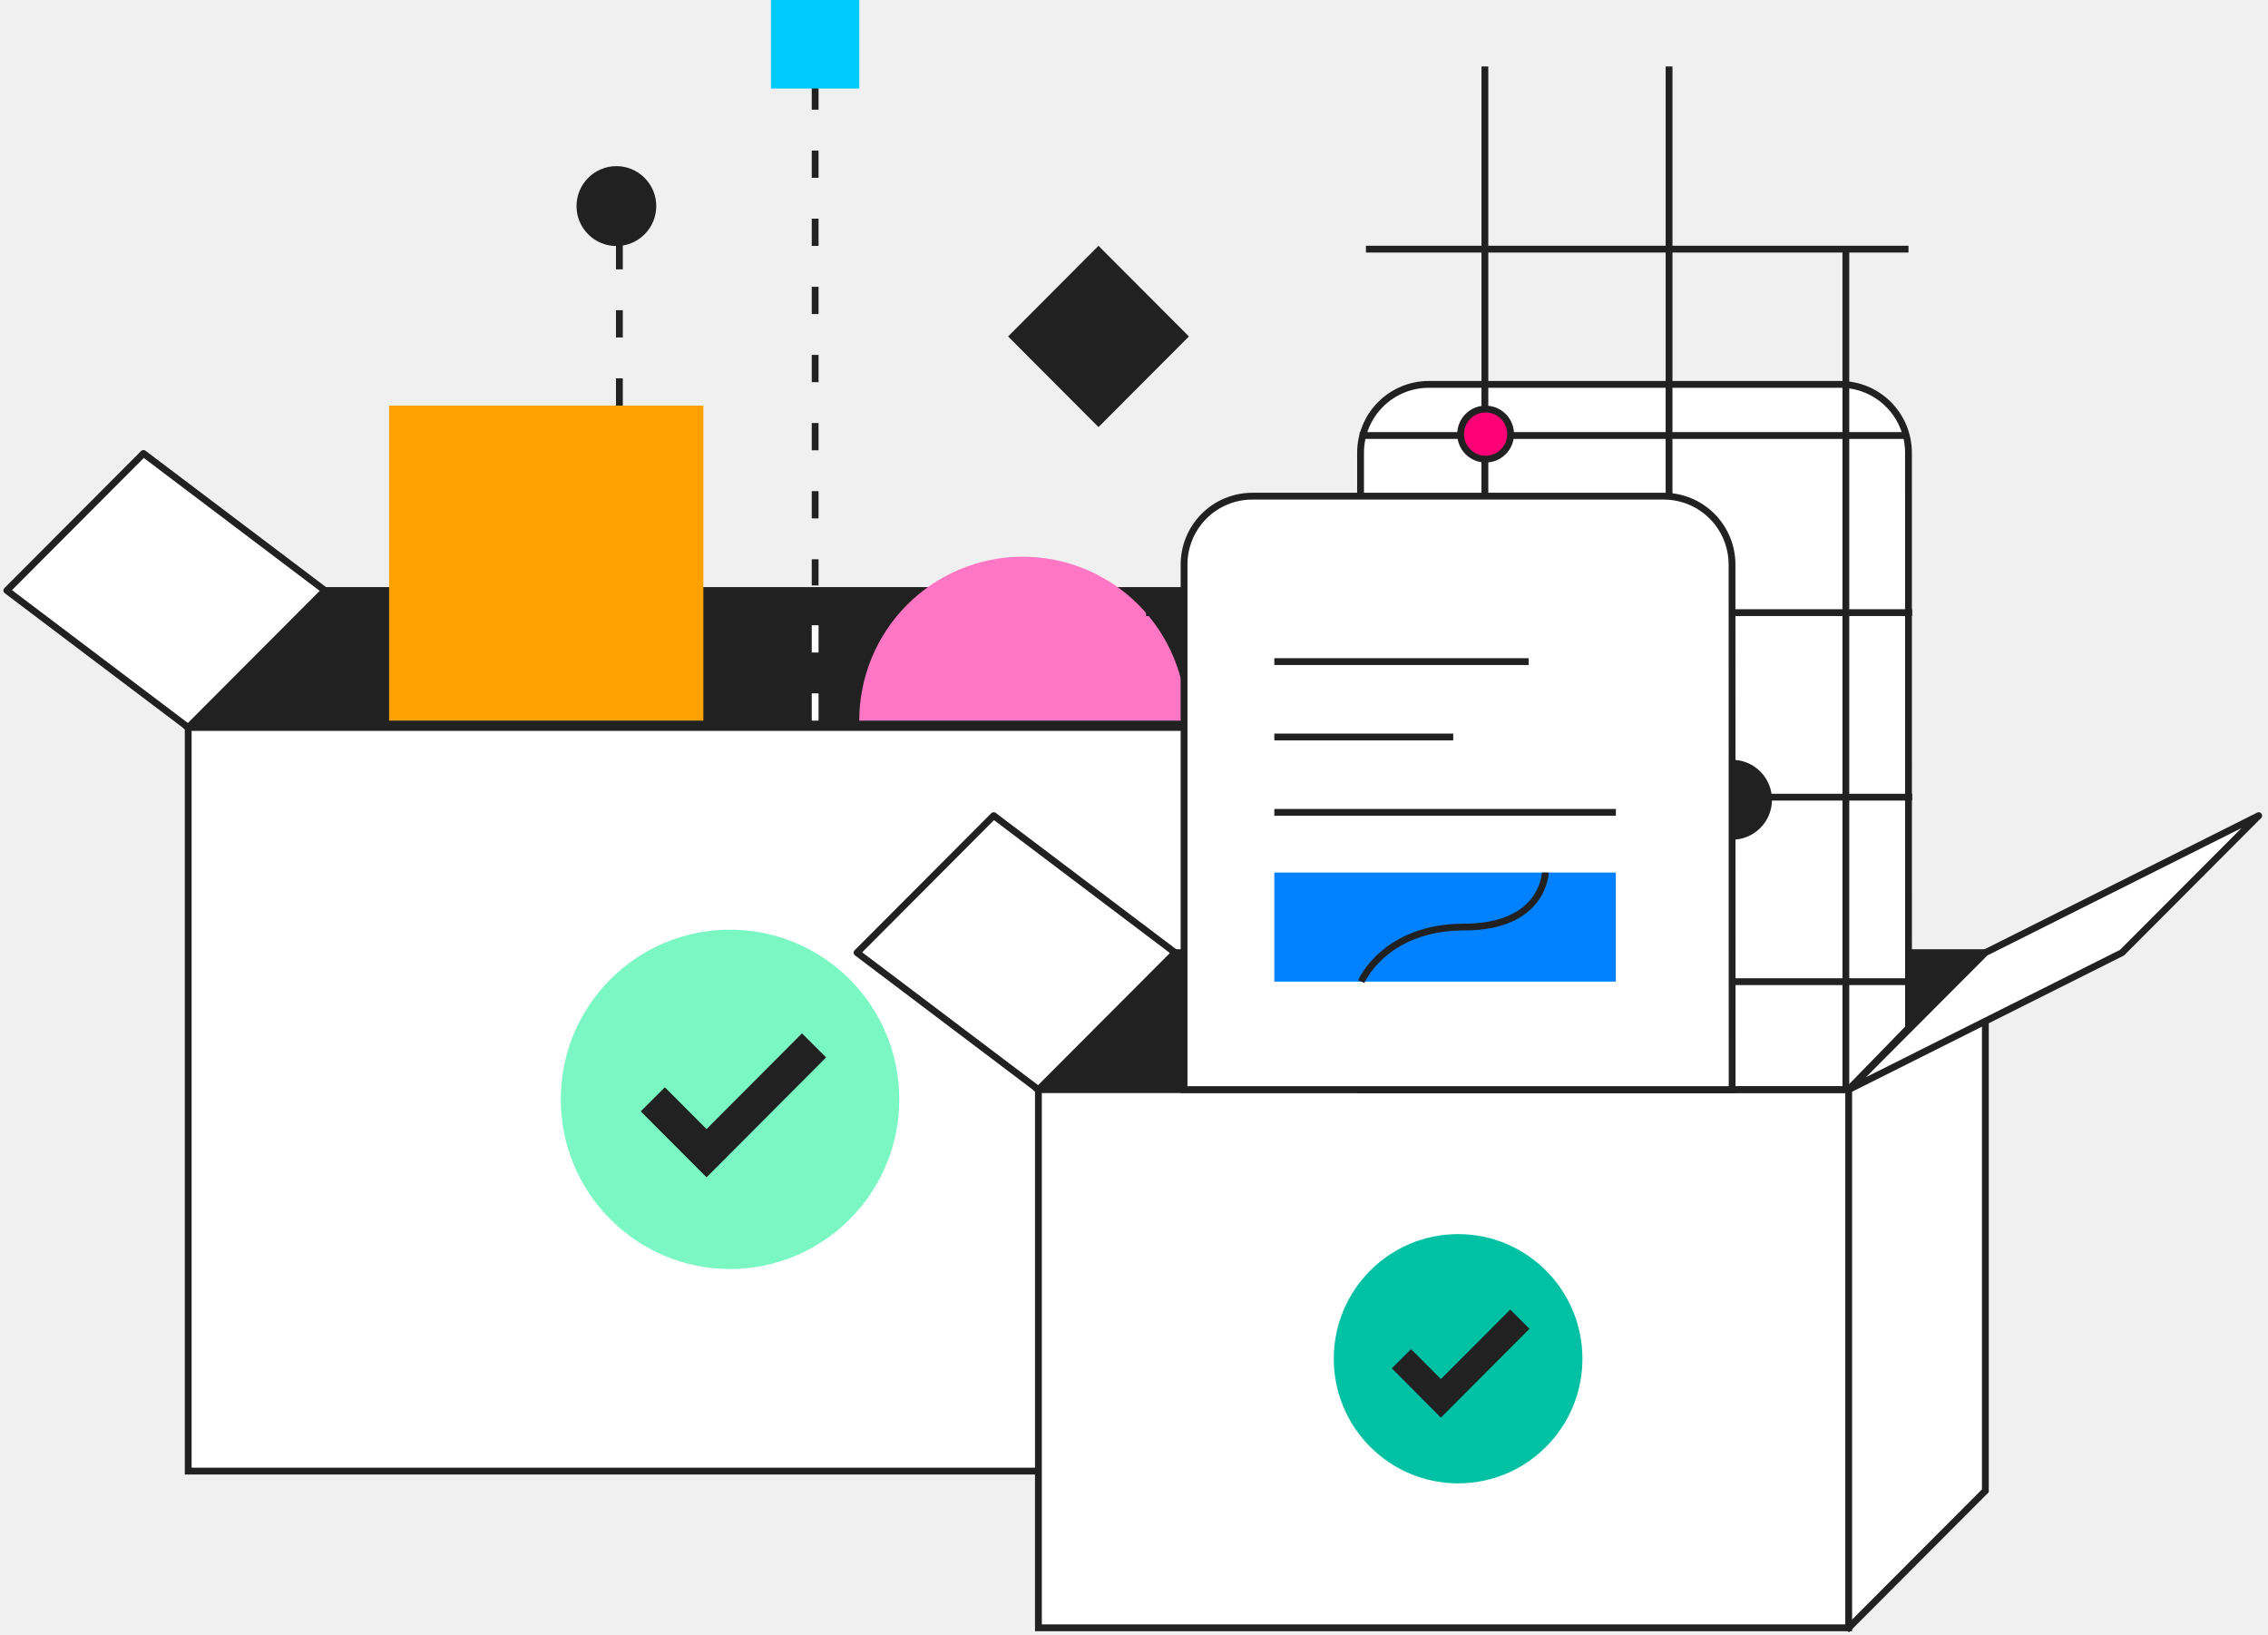
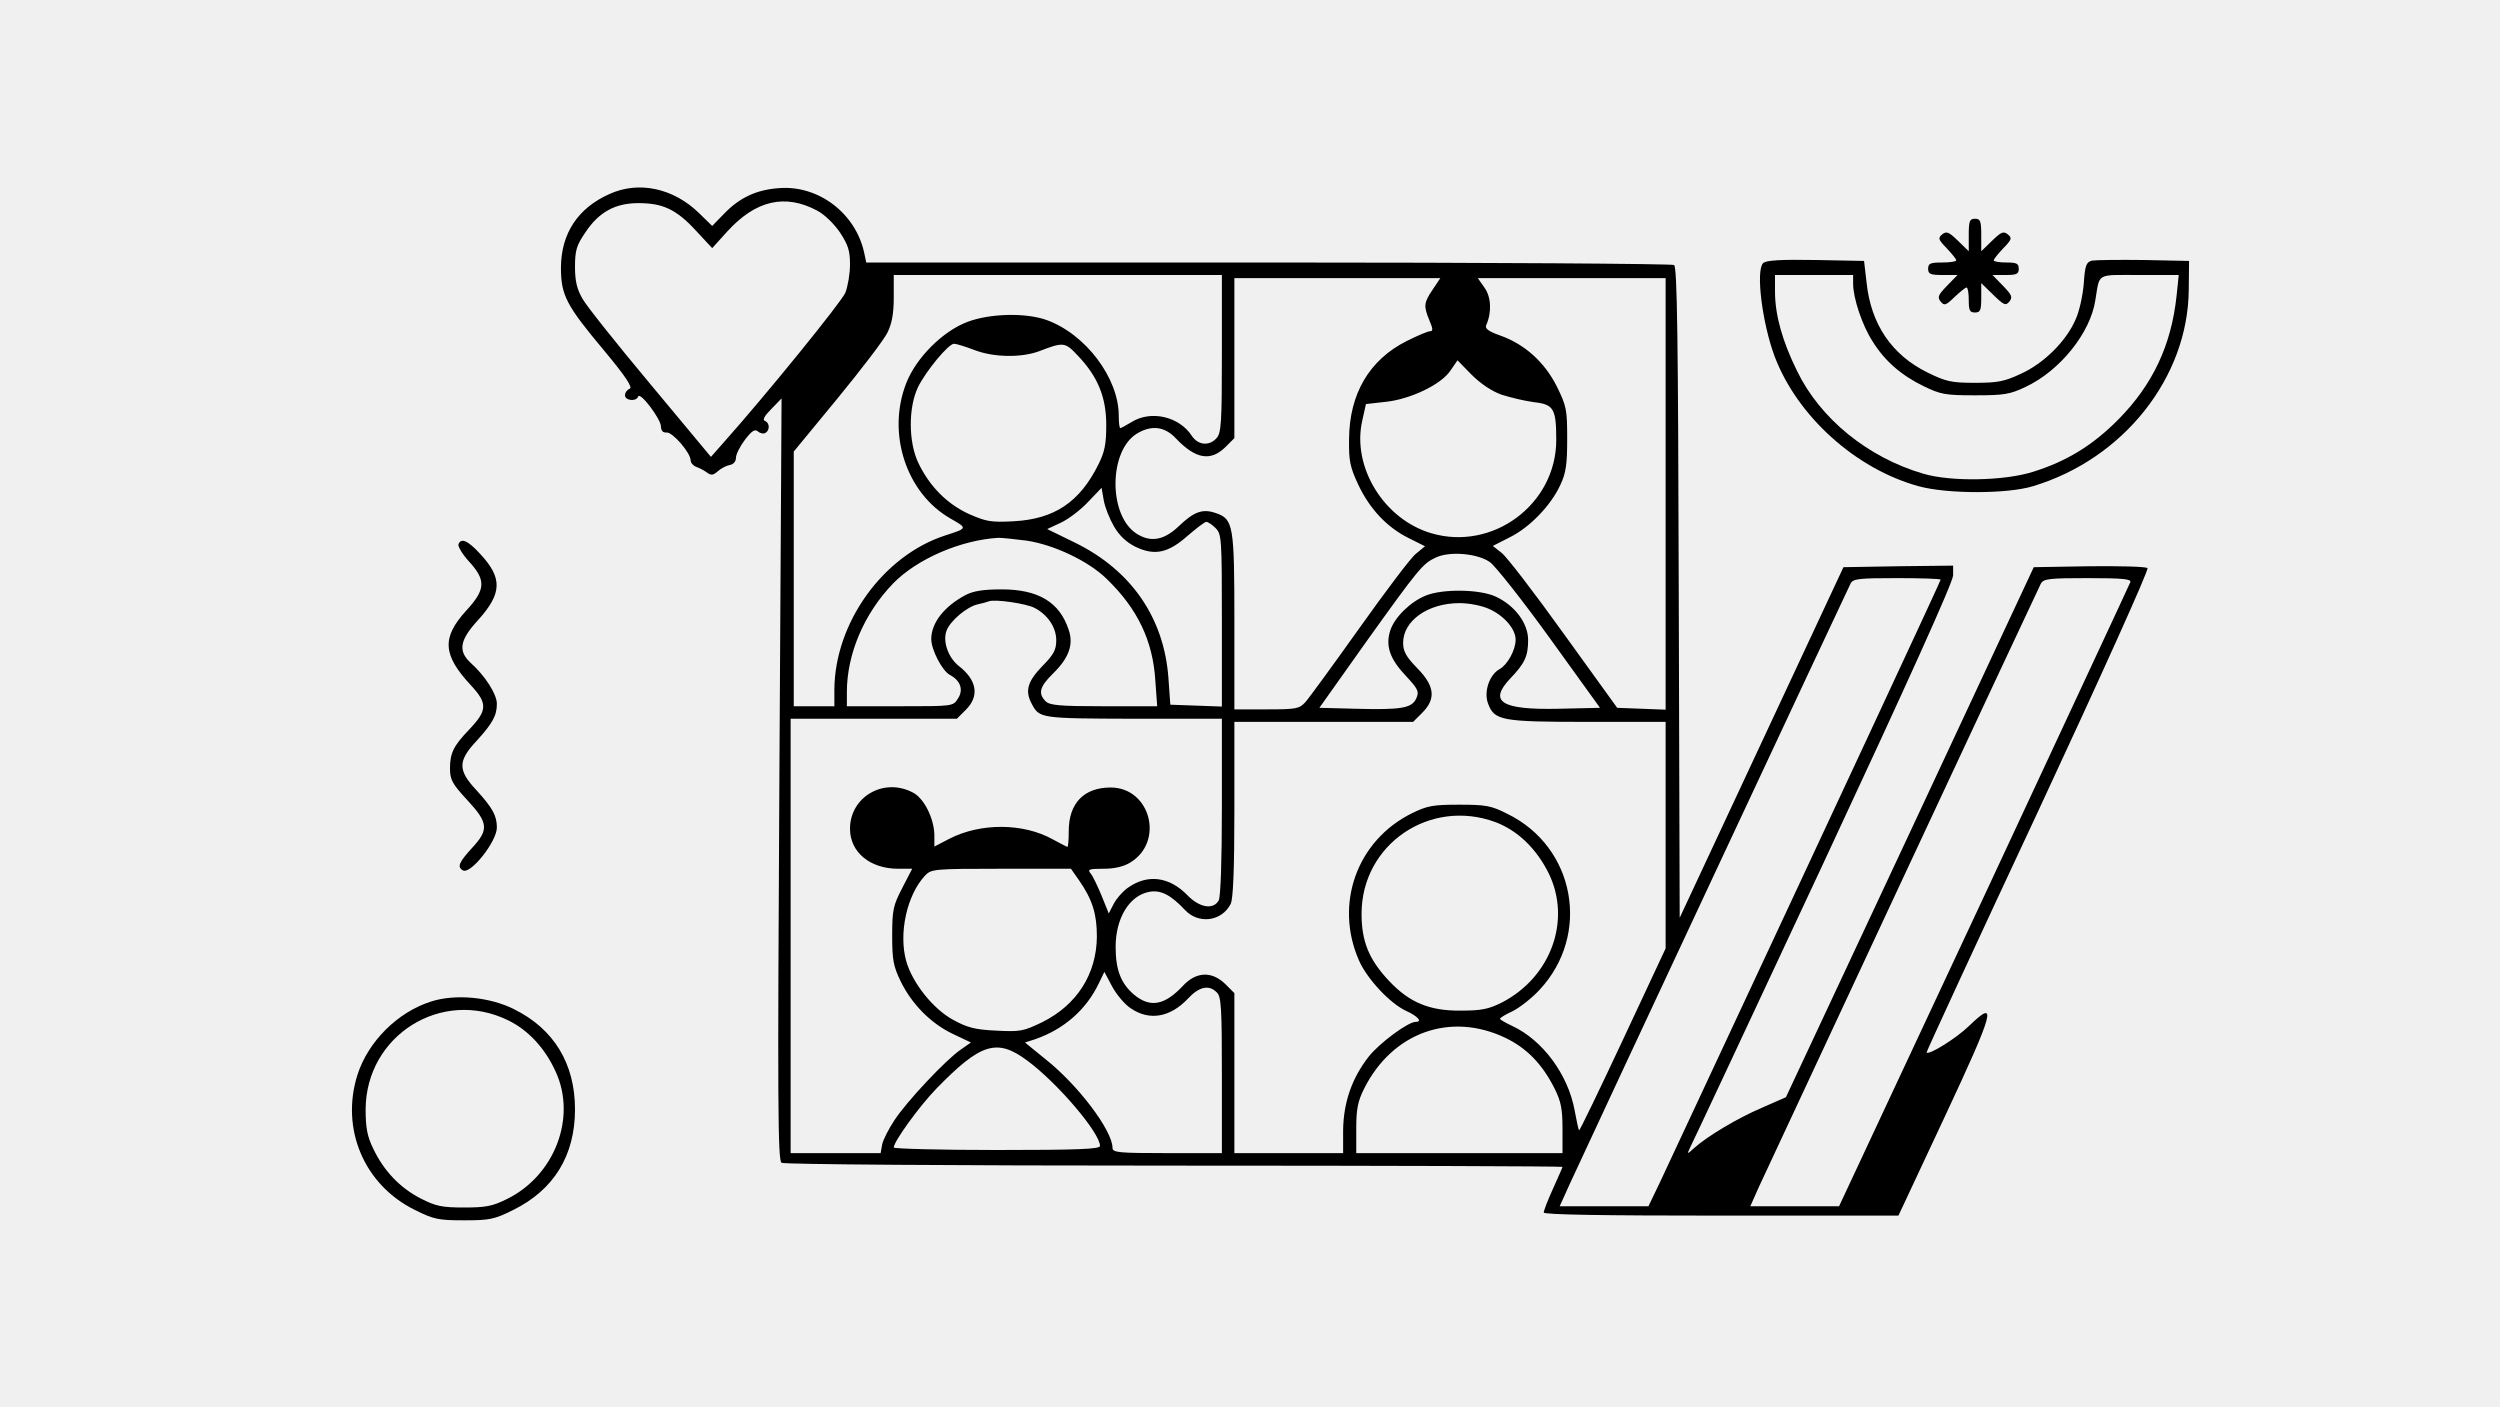
- <svg xmlns="http://www.w3.org/2000/svg" width="333" height="240" viewBox="0 0 333 240" fill="none">
-   <path d="M90.943 35.54V110.125" stroke="#212121" stroke-miterlimit="10" stroke-dasharray="4 6" />
-   <path d="M206.807 195.853L186.733 215.971L27.633 106.796L47.699 86.686H206.807V195.853Z" fill="white" stroke="#212121" stroke-miterlimit="10" />
-   <path d="M186.733 106.796H27.633V215.963H186.733V106.796Z" fill="white" stroke="#212121" stroke-miterlimit="10" />
-   <path d="M107.185 186.293C120.91 186.293 132.036 175.142 132.036 161.387C132.036 147.632 120.91 136.482 107.185 136.482C93.46 136.482 82.334 147.632 82.334 161.387C82.334 175.142 93.46 186.293 107.185 186.293Z" fill="#7AF7C2" />
-   <path d="M119.522 153.472L103.74 169.296L95.85 161.388" stroke="#212121" stroke-width="5" stroke-miterlimit="10" />
-   <path d="M186.732 106.796L206.806 86.686" stroke="#212121" stroke-miterlimit="10" />
-   <path d="M226.872 86.687L246.945 66.569L206.806 86.687L186.732 106.796L226.872 86.687Z" fill="white" stroke="#212121" stroke-linecap="round" stroke-linejoin="round" />
-   <path d="M291.5 218.859L271.434 238.969L152.465 159.966L172.531 139.857H291.5V218.859Z" fill="white" stroke="#212121" stroke-miterlimit="10" />
-   <path d="M271.434 159.966H152.465V238.969H271.434V159.966Z" fill="white" stroke="#212121" stroke-miterlimit="10" />
-   <path d="M214.087 217.762C224.169 217.762 232.342 209.571 232.342 199.467C232.342 189.364 224.169 181.173 214.087 181.173C204.005 181.173 195.832 189.364 195.832 199.467C195.832 209.571 204.005 217.762 214.087 217.762Z" fill="#00C1A4" />
-   <path d="M223.157 193.66L211.56 205.283L205.766 199.468" stroke="#212121" stroke-width="4" stroke-miterlimit="10" />
-   <path d="M311.565 139.857L331.638 119.739L291.499 139.857L271.434 159.966L311.565 139.857Z" fill="white" stroke="#212121" stroke-linecap="round" stroke-linejoin="round" />
-   <path d="M125.834 139.857L145.9 119.739L172.531 139.857L152.465 159.966L125.834 139.857Z" fill="white" stroke="#212121" stroke-linecap="round" stroke-linejoin="round" />
-   <path d="M27.633 106.797L47.699 86.687H173.857V106.797H27.633Z" fill="#212121" />
-   <path d="M103.271 105.793V59.55H57.13V105.793H103.271Z" fill="#FFA100" />
-   <path d="M161.289 61.992L173.859 49.394L161.289 36.796L148.719 49.394L161.289 61.992Z" fill="#212121" stroke="#212121" stroke-miterlimit="10" />
-   <path d="M94.283 34.05L94.289 34.045C96.377 31.952 96.377 28.558 94.289 26.465L94.283 26.46C92.195 24.367 88.809 24.367 86.72 26.46L86.715 26.465C84.626 28.558 84.626 31.952 86.715 34.045L86.72 34.05C88.809 36.143 92.195 36.143 94.283 34.05Z" fill="#212121" stroke="#212121" stroke-miterlimit="10" />
-   <path d="M126.158 105.792C126.158 99.41 128.688 93.29 133.191 88.777C137.694 84.264 143.801 81.729 150.169 81.729C156.537 81.729 162.645 84.264 167.148 88.777C171.651 93.29 174.18 99.41 174.18 105.792" fill="#FF76C4" />
-   <path d="M280.217 150.915H199.746V66.469C199.746 63.806 200.802 61.252 202.68 59.37C204.559 57.487 207.107 56.429 209.764 56.429H270.176C272.833 56.429 275.381 57.487 277.26 59.37C279.139 61.252 280.194 63.806 280.194 66.469L280.217 150.915Z" fill="white" />
-   <path d="M271.02 160.367V36.847" stroke="#212121" stroke-miterlimit="10" />
-   <path d="M245.06 160.367V9.759" stroke="#212121" stroke-miterlimit="10" />
-   <path d="M218.02 160.367V9.759" stroke="#212121" stroke-miterlimit="10" />
-   <path d="M280.754 144.114H173.674" stroke="#212121" stroke-miterlimit="10" />
-   <path d="M280.753 117.027H176.918" stroke="#212121" stroke-miterlimit="10" />
-   <path d="M280.753 89.939H168.266" stroke="#212121" stroke-miterlimit="10" />
-   <path d="M279.672 63.935H199.633" stroke="#212121" stroke-miterlimit="10" />
-   <path d="M280.216 36.575H200.555" stroke="#212121" stroke-miterlimit="10" />
-   <path d="M258.1 121.203L258.105 121.197C260.194 119.104 260.194 115.711 258.105 113.618L258.1 113.612C256.011 111.519 252.625 111.519 250.537 113.612L250.531 113.618C248.443 115.711 248.443 119.104 250.531 121.197L250.537 121.203C252.625 123.296 256.011 123.296 258.1 121.203Z" fill="#212121" stroke="#212121" stroke-miterlimit="10" />
-   <path d="M280.219 150.915L271.427 159.966H199.764V66.469C199.764 63.806 200.819 61.252 202.698 59.37C204.576 57.487 207.124 56.429 209.781 56.429H270.194C272.851 56.429 275.399 57.487 277.277 59.37C279.156 61.252 280.212 63.806 280.212 66.469L280.219 150.915Z" stroke="#212121" stroke-miterlimit="10" />
-   <path d="M254.321 159.959H173.85V82.879C173.85 80.217 174.905 77.663 176.784 75.78C178.662 73.898 181.21 72.84 183.867 72.84H244.288C246.944 72.84 249.492 73.898 251.371 75.78C253.25 77.663 254.305 80.217 254.305 82.879L254.321 159.959Z" fill="white" stroke="#212121" stroke-miterlimit="10" />
-   <path d="M187.104 97.127H224.446" stroke="#212121" stroke-miterlimit="10" />
-   <path d="M187.104 119.26H237.252" stroke="#212121" stroke-miterlimit="10" />
-   <path d="M187.104 108.194H213.372" stroke="#212121" stroke-miterlimit="10" />
-   <path d="M237.245 128.095H187.104V144.104H237.245V128.095Z" fill="#0081FF" />
-   <path d="M1 86.687L21.066 66.569L47.697 86.687L27.631 106.796L1 86.687Z" fill="white" stroke="#212121" stroke-linecap="round" stroke-linejoin="round" />
-   <path d="M119.684 12.102V85.945" stroke="#212121" stroke-miterlimit="10" stroke-dasharray="4 6" />
-   <path d="M119.684 105.792V85.945" stroke="white" stroke-miterlimit="10" stroke-dasharray="4 6" />
-   <path d="M152.465 159.966L172.531 139.857H173.856V159.966H152.465Z" fill="#212121" />
-   <path d="M280.219 139.857V150.915L291.5 139.857H280.219Z" fill="#212121" />
-   <path d="M113.197 12.997L126.166 12.997V-9.53674e-05L113.197 -9.53674e-05V12.997Z" fill="#00CAFF" />
-   <path d="M199.863 144.104C199.863 144.104 203.277 136.096 214.982 136.096C226.687 136.096 226.895 128.095 226.895 128.095" stroke="#212121" stroke-miterlimit="10" />
-   <path d="M218.127 67.403C220.153 67.403 221.795 65.757 221.795 63.727C221.795 61.697 220.153 60.051 218.127 60.051C216.101 60.051 214.459 61.697 214.459 63.727C214.459 65.757 216.101 67.403 218.127 67.403Z" fill="#FF0076" stroke="#212121" stroke-miterlimit="10" />
+ <svg xmlns="http://www.w3.org/2000/svg" version="1.0" width="800pt" height="450pt" viewBox="0 0 800 450" preserveAspectRatio="xMidYMid meet">
+   <g transform="translate(0,450) scale(0.1,-0.1)" fill="#000000" stroke="none">
+     <path d="M1950 3879 c-101 -45 -154 -126 -155 -234 0 -90 16 -121 140 -269 69 -83 90 -116 80 -120 -8 -3 -15 -12 -15 -21 0 -17 36 -21 42 -4 6 17 72 -71 73 -95 0 -14 6 -21 18 -20 19 2 77 -65 77 -89 0 -8 8 -17 18 -21 9 -3 25 -11 34 -18 14 -10 20 -9 35 4 10 9 27 18 38 20 12 2 20 11 20 23 0 11 13 37 29 58 22 29 32 35 42 26 7 -6 18 -8 24 -4 14 9 13 32 -2 38 -9 3 -2 16 20 38 l33 34 -7 -1218 c-6 -1042 -5 -1220 7 -1228 8 -5 547 -9 1257 -9 683 0 1242 -2 1242 -4 0 -2 -14 -33 -30 -69 -17 -37 -30 -71 -30 -77 0 -7 188 -10 568 -10 l567 0 148 316 c159 340 170 380 79 292 -41 -40 -129 -95 -137 -86 -1 2 159 349 357 772 202 434 355 773 350 778 -5 5 -88 7 -186 6 l-178 -3 -396 -848 -397 -848 -75 -33 c-78 -33 -177 -92 -219 -130 -22 -20 -23 -20 -14 -1 6 11 198 421 427 911 271 581 416 902 416 923 l0 31 -176 -2 -175 -3 -262 -561 -262 -561 -3 1040 c-2 818 -5 1043 -15 1049 -6 4 -591 8 -1299 8 l-1286 0 -7 33 c-28 125 -146 215 -272 205 -72 -5 -126 -30 -176 -82 l-38 -39 -42 41 c-82 80 -193 104 -287 61z m665 -53 c23 -12 54 -42 73 -70 26 -40 32 -58 32 -102 0 -30 -7 -71 -15 -91 -13 -30 -252 -325 -392 -482 l-38 -43 -194 233 c-107 128 -205 251 -217 273 -18 31 -24 57 -24 102 0 53 5 69 33 110 43 65 95 94 170 94 78 0 121 -20 183 -87 l53 -57 48 53 c91 100 185 122 288 67z m1295 -458 c0 -220 -2 -254 -17 -270 -23 -26 -59 -23 -79 7 -40 62 -130 83 -192 45 -18 -11 -35 -20 -37 -20 -3 0 -5 18 -5 40 0 120 -106 261 -231 306 -67 24 -182 21 -253 -6 -80 -30 -165 -116 -196 -196 -63 -161 0 -352 141 -433 56 -32 56 -31 -18 -55 -198 -65 -352 -280 -353 -493 l0 -53 -65 0 -65 0 0 408 0 407 140 170 c77 94 149 188 160 211 14 29 20 60 20 112 l0 72 525 0 525 0 0 -252z m675 206 c-29 -43 -30 -53 -11 -99 12 -28 12 -35 2 -35 -7 0 -40 -14 -74 -31 -120 -60 -184 -169 -185 -314 -1 -70 3 -89 29 -145 37 -79 93 -138 162 -172 l52 -26 -29 -24 c-16 -12 -97 -120 -181 -238 -84 -118 -162 -225 -173 -237 -19 -21 -29 -23 -124 -23 l-103 0 0 280 c0 309 -3 329 -59 348 -42 15 -70 5 -118 -41 -48 -46 -91 -54 -137 -24 -90 59 -88 266 3 320 47 28 89 22 125 -17 62 -65 110 -73 157 -27 l29 29 0 256 0 256 330 0 329 0 -24 -36z m745 -654 l0 -691 -77 3 -78 3 -171 237 c-94 131 -183 247 -199 259 l-28 22 55 28 c64 32 131 102 161 167 18 38 22 66 22 147 0 94 -2 105 -33 168 -39 78 -103 136 -183 164 -37 13 -48 22 -43 33 18 40 16 90 -6 120 l-21 30 300 0 301 0 0 -690z m-2212 460 c62 -24 150 -25 207 -4 78 30 83 30 124 -14 64 -67 91 -133 91 -222 0 -61 -5 -86 -25 -126 -60 -121 -141 -175 -271 -182 -73 -4 -88 -1 -143 23 -70 32 -126 88 -162 163 -32 66 -33 178 -1 244 26 52 97 138 115 138 7 0 36 -9 65 -20z m1687 -143 c28 -9 74 -20 104 -24 63 -7 71 -21 71 -121 0 -206 -204 -357 -401 -298 -151 45 -253 212 -220 359 l12 54 62 7 c80 8 180 56 209 101 l22 32 45 -46 c29 -29 65 -53 96 -64z m-1240 -422 c17 -29 39 -50 69 -65 61 -29 104 -20 167 36 28 24 54 44 59 44 6 0 19 -9 30 -20 19 -19 20 -33 20 -295 l0 -276 -82 3 -83 3 -6 85 c-14 193 -119 345 -298 433 l-90 44 45 21 c25 12 64 42 87 67 l42 44 7 -40 c4 -23 19 -60 33 -84z m-280 -45 c87 -13 198 -65 257 -123 98 -95 147 -197 155 -324 l6 -83 -171 0 c-142 0 -173 3 -186 16 -25 25 -19 47 24 89 50 49 66 92 50 139 -29 89 -97 130 -215 130 -58 0 -90 -5 -115 -18 -68 -36 -110 -89 -110 -141 0 -34 35 -102 60 -115 34 -18 44 -48 25 -76 -15 -24 -16 -24 -185 -24 l-170 0 0 46 c0 122 56 252 148 347 77 79 217 139 337 146 11 0 52 -4 90 -9z m1483 -69 c17 -12 104 -122 192 -244 l160 -222 -131 -3 c-185 -4 -227 22 -156 97 46 48 57 71 57 123 0 54 -43 111 -104 139 -52 24 -171 25 -224 3 -49 -20 -99 -69 -113 -111 -16 -49 -2 -91 49 -145 40 -43 44 -51 34 -73 -14 -31 -47 -37 -194 -33 l-116 3 149 210 c169 236 182 252 224 271 44 21 134 13 173 -15z m1442 -56 c0 -4 -254 -550 -898 -1928 l-37 -77 -142 0 -142 0 33 73 c58 127 888 1901 898 1920 8 15 26 17 148 17 77 0 140 -2 140 -5z m607 -8 c-3 -8 -214 -460 -468 -1005 l-464 -992 -142 0 -142 0 28 63 c42 91 891 1909 902 1930 9 15 27 17 150 17 113 0 140 -3 136 -13z m-3507 -82 c43 -22 70 -63 70 -104 0 -30 -8 -46 -45 -83 -47 -49 -56 -79 -33 -121 24 -46 29 -46 326 -47 l282 0 0 -281 c0 -174 -4 -288 -10 -300 -17 -31 -61 -24 -100 16 -58 60 -128 69 -191 24 -16 -11 -36 -34 -45 -51 l-16 -31 -23 57 c-13 31 -28 63 -35 71 -11 13 -5 15 41 15 36 0 65 7 86 20 110 67 64 240 -63 240 -85 0 -134 -50 -134 -139 0 -28 -2 -51 -4 -51 -2 0 -23 11 -47 24 -95 53 -232 53 -331 2 l-48 -25 0 37 c-1 53 -33 118 -69 136 -93 49 -201 -14 -201 -116 0 -75 64 -128 154 -128 l45 0 -32 -62 c-29 -56 -32 -70 -32 -152 0 -79 4 -98 27 -146 36 -74 98 -136 168 -169 l57 -27 -33 -23 c-47 -32 -173 -166 -212 -226 -18 -27 -36 -62 -39 -77 l-5 -28 -144 0 -144 0 0 695 0 695 266 0 266 0 29 29 c44 44 35 95 -23 140 -34 27 -52 79 -39 113 12 32 65 76 99 84 15 3 32 8 37 10 20 7 117 -7 145 -21z m1456 -4 c48 -22 84 -64 84 -98 0 -33 -26 -80 -51 -94 -32 -17 -51 -71 -38 -108 20 -57 41 -61 319 -61 l250 0 0 -362 0 -363 -137 -293 c-75 -160 -138 -291 -140 -289 -2 2 -8 30 -14 63 -21 116 -103 226 -200 271 -21 10 -39 20 -39 23 0 3 18 14 40 24 22 11 61 41 86 68 166 177 115 458 -103 564 -51 26 -69 29 -153 29 -83 0 -102 -3 -151 -27 -177 -87 -250 -291 -170 -472 26 -59 100 -138 151 -161 37 -17 53 -35 30 -35 -24 0 -115 -67 -150 -111 -54 -69 -81 -147 -82 -236 l0 -73 -174 0 -174 0 0 256 0 256 -29 29 c-43 42 -93 40 -135 -5 -59 -63 -105 -72 -157 -29 -42 36 -59 79 -59 153 0 92 44 164 107 176 37 7 69 -9 115 -58 43 -46 117 -37 146 19 8 15 12 108 12 302 l0 281 286 0 286 0 29 29 c45 45 40 86 -16 143 -36 37 -45 54 -45 81 0 71 80 127 180 127 32 0 72 -8 96 -19z m20 -682 c71 -27 131 -85 170 -164 73 -150 7 -332 -150 -413 -42 -21 -65 -26 -131 -26 -101 -1 -165 26 -230 95 -65 69 -88 127 -88 215 0 222 219 371 429 293z m-1333 -186 c43 -62 57 -108 57 -180 -1 -120 -64 -219 -175 -274 -60 -29 -70 -31 -147 -27 -68 3 -93 10 -137 34 -64 34 -131 118 -151 188 -25 89 2 212 60 274 20 21 27 22 244 22 l223 0 26 -37z m166 -410 c59 -40 125 -29 182 31 36 39 68 46 93 20 14 -13 16 -51 16 -265 l0 -249 -175 0 c-157 0 -175 2 -175 17 0 55 -110 201 -215 284 l-65 53 34 11 c91 32 162 94 202 178 l18 37 25 -47 c14 -26 41 -58 60 -70z m1198 -94 c69 -33 119 -85 158 -163 20 -40 25 -65 25 -128 l0 -78 -330 0 -330 0 0 78 c0 63 5 88 25 128 90 180 276 247 452 163z m-1531 -72 c97 -71 234 -232 234 -274 0 -10 -65 -13 -330 -13 -181 0 -330 4 -330 8 0 19 81 131 136 188 142 146 194 162 290 91z" />
+     <path d="M6300 3748 l0 -52 -35 34 c-29 28 -36 31 -50 20 -14 -12 -13 -16 15 -45 16 -17 30 -34 30 -38 0 -4 -20 -7 -45 -7 -38 0 -45 -3 -45 -20 0 -17 7 -20 47 -20 l47 0 -34 -35 c-28 -29 -31 -36 -20 -50 12 -14 16 -13 45 15 17 16 34 30 38 30 4 0 7 -18 7 -40 0 -33 3 -40 20 -40 17 0 20 7 20 47 l0 47 38 -37 c35 -34 40 -36 52 -22 11 14 8 21 -20 50 l-34 35 42 0 c35 0 42 3 42 20 0 17 -7 20 -40 20 -22 0 -40 3 -40 7 0 4 14 21 30 38 28 29 29 33 15 45 -14 11 -21 8 -50 -20 l-35 -34 0 52 c0 45 -3 52 -20 52 -17 0 -20 -7 -20 -52z" />
+     <path d="M5642 3658 c-24 -24 -3 -192 37 -299 73 -192 260 -360 461 -415 91 -25 283 -25 365 0 290 87 497 348 499 629 l1 92 -145 3 c-80 1 -155 0 -166 -2 -18 -5 -22 -15 -26 -74 -3 -37 -14 -88 -26 -114 -30 -70 -102 -141 -175 -174 -53 -25 -75 -29 -147 -29 -76 0 -93 4 -152 33 -114 56 -181 154 -195 288 l-8 69 -155 3 c-113 2 -159 -1 -168 -10z m288 -66 c0 -46 29 -133 62 -184 39 -63 92 -109 164 -144 54 -26 68 -29 164 -29 93 0 112 3 162 27 109 51 207 172 223 277 15 89 0 81 141 81 l126 0 -7 -67 c-17 -158 -76 -283 -185 -394 -83 -84 -166 -135 -275 -169 -92 -29 -262 -32 -350 -6 -178 52 -330 176 -404 328 -48 97 -71 181 -71 255 l0 53 125 0 125 0 0 -28z" />
+     <path d="M1467 2758 c-2 -7 13 -32 34 -55 55 -60 53 -90 -10 -158 -78 -86 -74 -141 15 -237 55 -59 54 -81 -5 -143 -50 -52 -61 -75 -61 -124 0 -36 7 -49 55 -101 68 -73 70 -95 15 -154 -41 -45 -48 -60 -29 -71 24 -15 109 92 109 137 0 38 -14 63 -66 120 -59 63 -59 93 0 156 52 57 66 82 66 120 0 30 -37 89 -84 131 -41 38 -35 73 24 137 77 85 78 134 8 210 -41 45 -63 54 -71 32z" />
+     <path d="M1379 1295 c-107 -34 -201 -128 -235 -234 -55 -173 21 -353 184 -433 60 -30 75 -33 157 -33 82 0 97 3 157 33 130 64 198 174 198 322 0 147 -68 258 -196 321 -78 39 -188 49 -265 24z m247 -60 c64 -31 118 -89 152 -164 68 -147 -3 -333 -156 -408 -46 -23 -68 -27 -137 -27 -71 0 -90 4 -139 29 -66 34 -118 88 -152 160 -19 39 -24 67 -24 125 1 237 244 389 456 285z" />
+   </g>
</svg>
